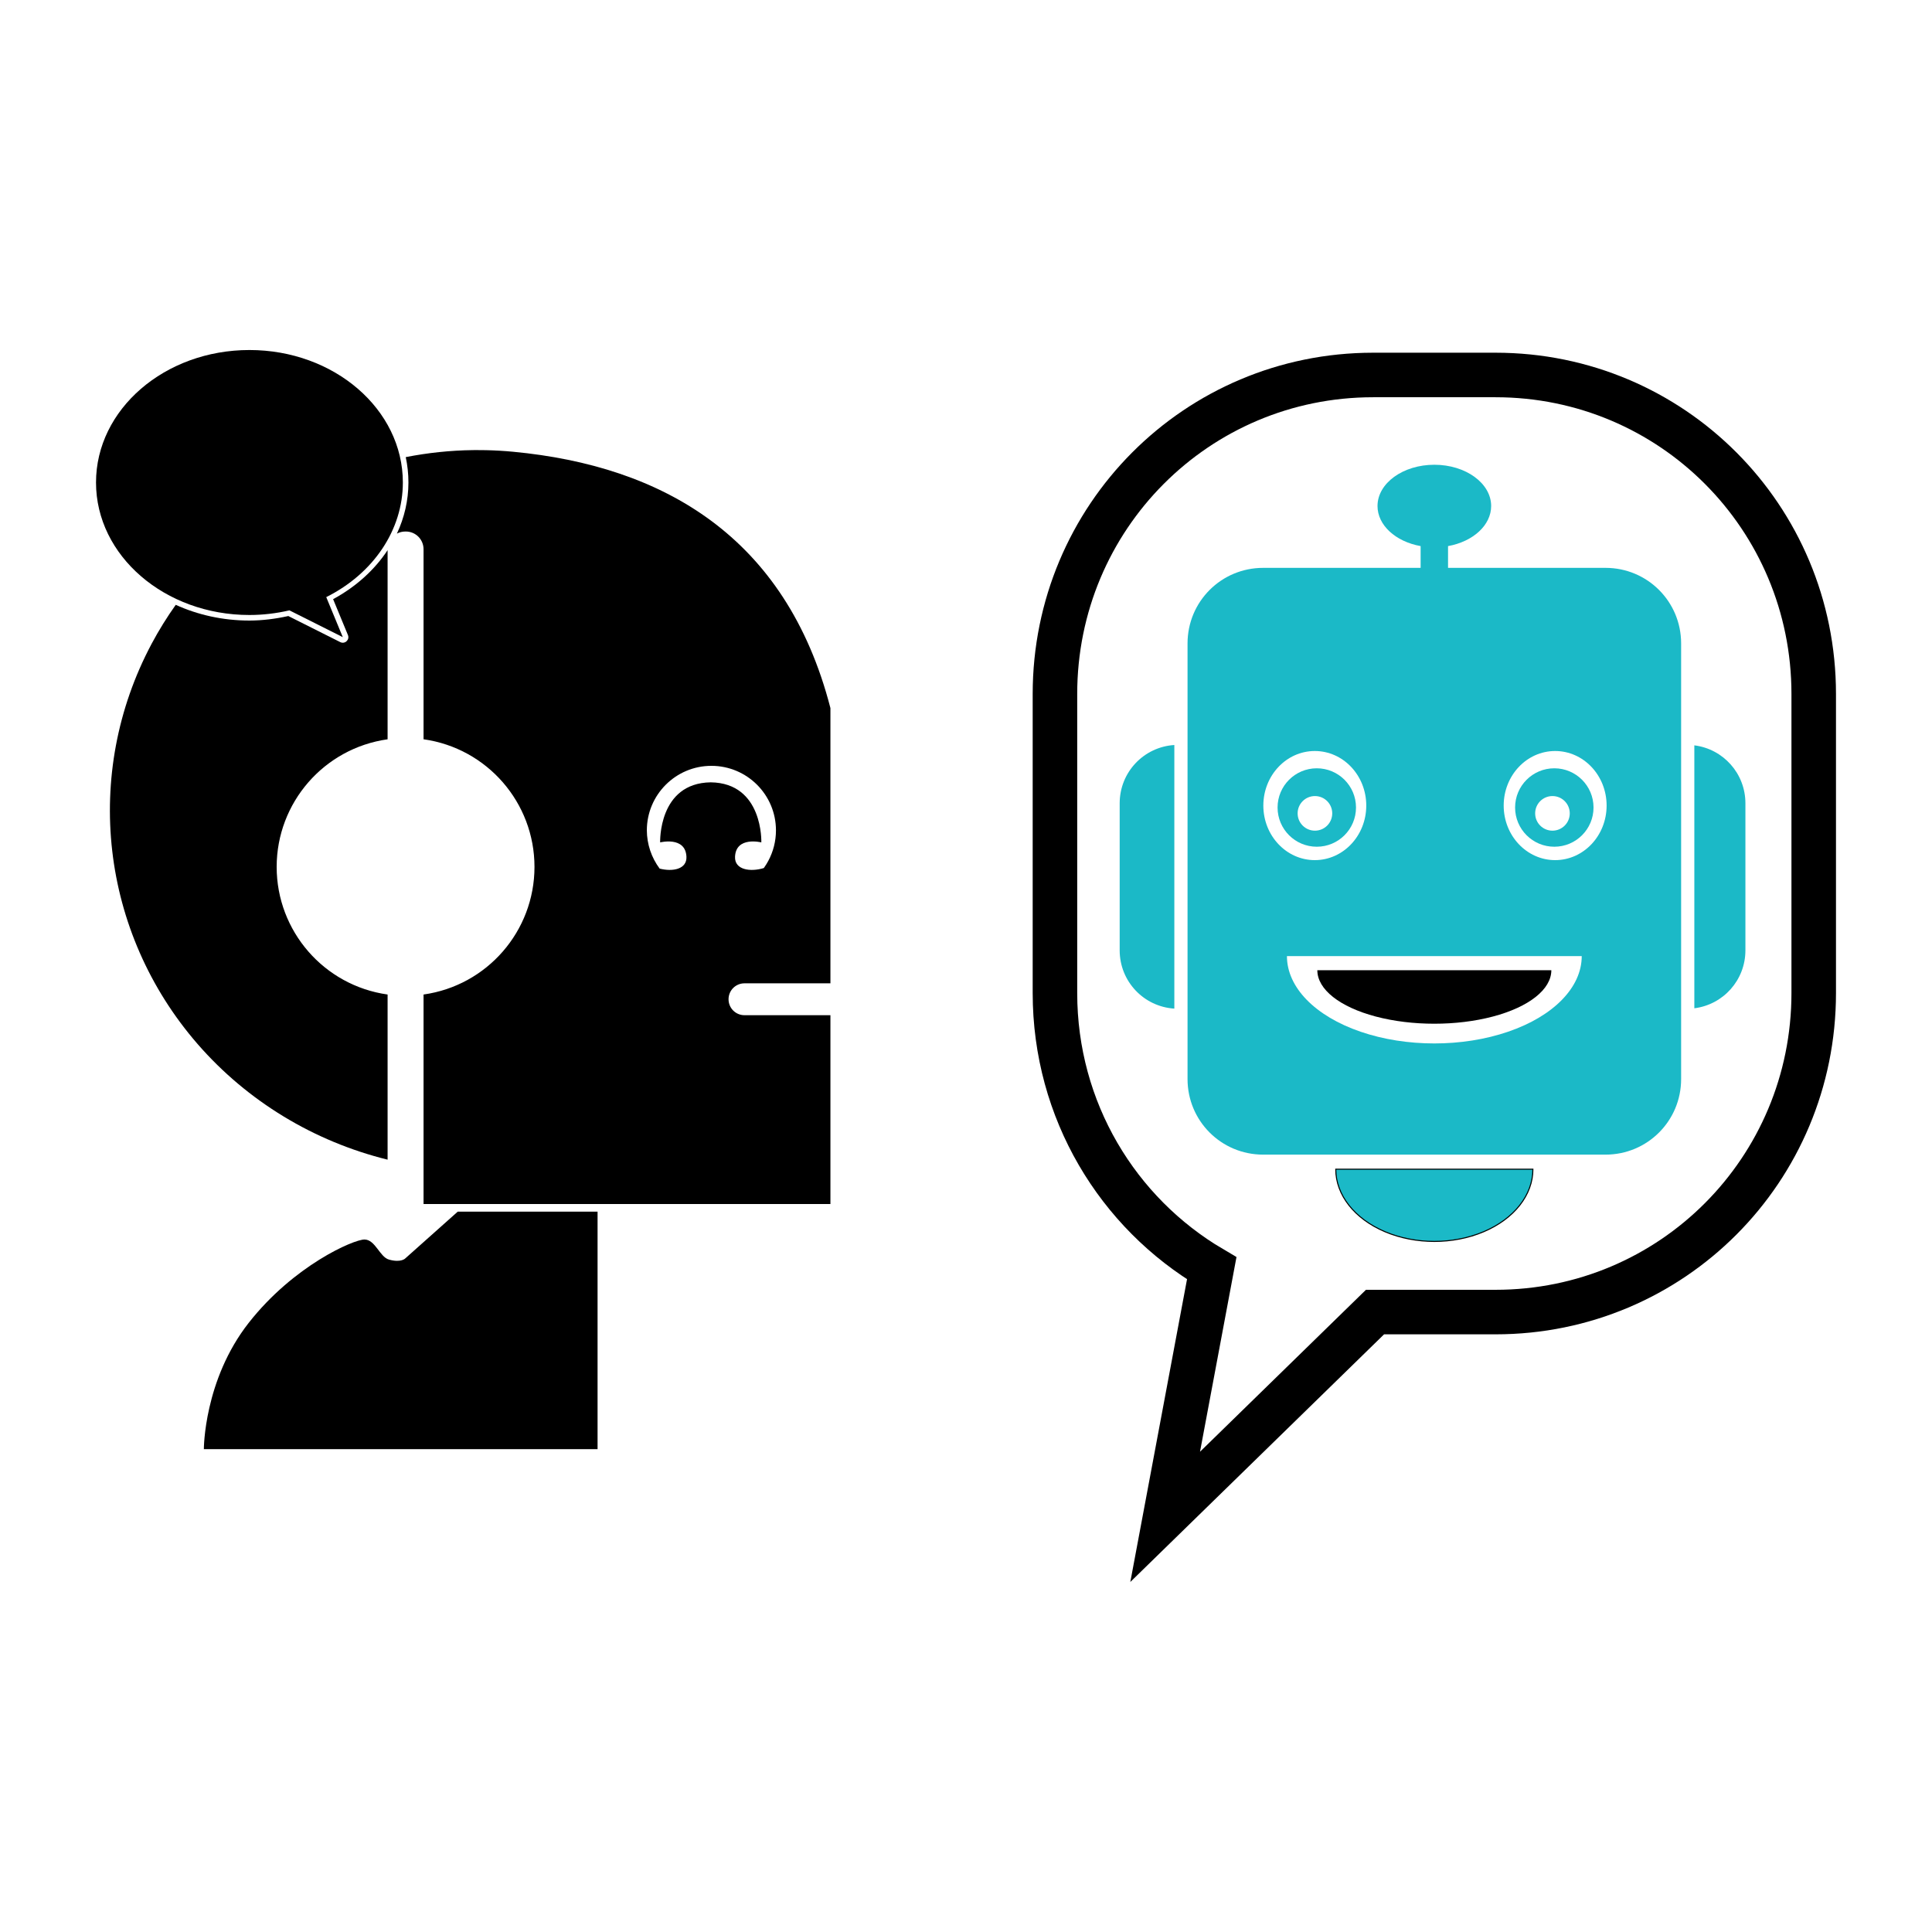
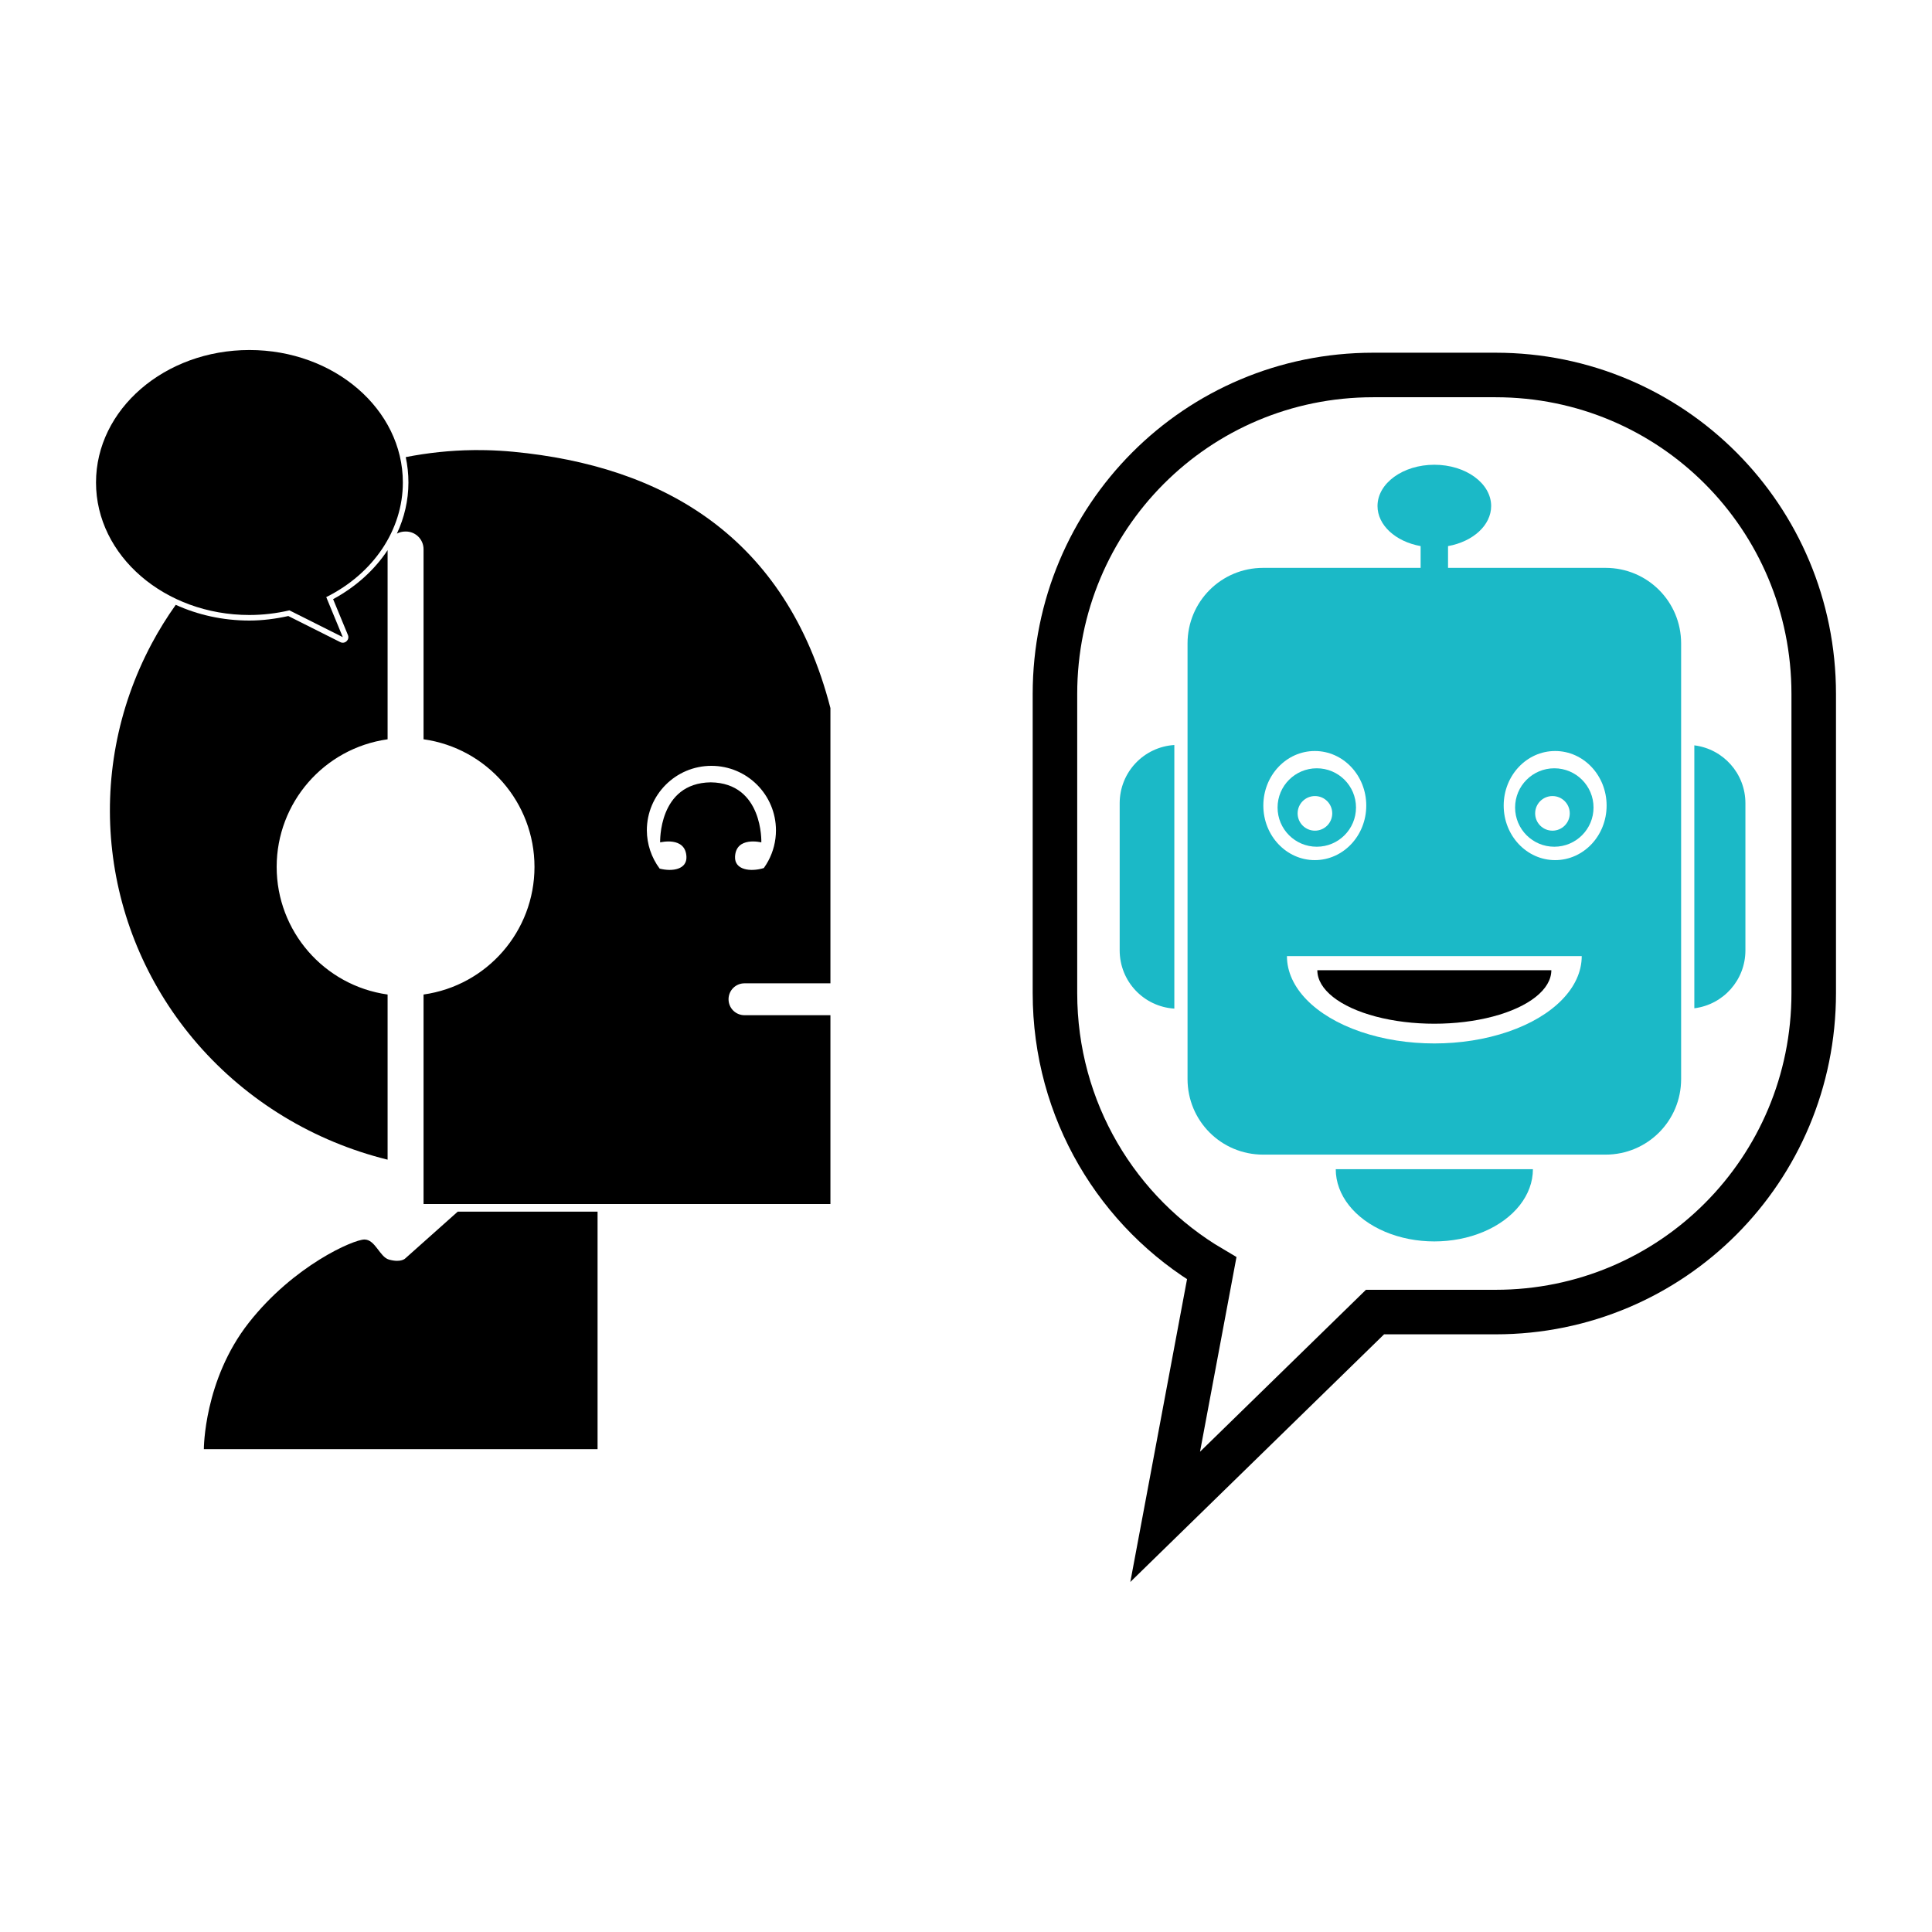
<svg xmlns="http://www.w3.org/2000/svg" width="1024" height="1024" viewBox="0 0 1024 1024" version="1.1" id="svg5" xml:space="preserve">
  <defs id="defs2" />
  <g id="layer1">
    <g id="g16292" transform="matrix(1.050177,0,0,1.050177,30.82782,125.7768)">
      <path id="rect4083" style="opacity:1;fill:none;fill-opacity:1;stroke:#000000;stroke-width:22.474;stroke-dasharray:none;stroke-opacity:1;stop-color:#000000" d="m 663.649,69.482 c -88.958,0 -160.575,71.819 -160.575,161.028 v 150.889 c 0,59.354 31.707,111 79.126,138.927 L 558.702,645.785 664.609,542.427 h 60.839 c 88.958,0 160.575,-71.819 160.575,-161.028 V 230.51 c 0,-89.209 -71.616,-161.028 -160.575,-161.028 z" />
      <path id="rect1011" style="fill:#1bb9c7;fill-opacity:1;stroke:none;stroke-width:0.406;stop-color:#000000" d="m 694.549,114.791 a 28.679,20.844 0 0 0 -28.68,20.843 28.679,20.844 0 0 0 21.76,20.216 v 10.981 h -79.486 c -21.136,0 -38.151,17.015 -38.151,38.151 v 219.834 c 0,21.136 17.015,38.153 38.151,38.153 h 172.81 c 21.136,0 38.151,-17.017 38.151,-38.153 V 204.981 c 0,-21.136 -17.015,-38.151 -38.151,-38.151 H 701.467 v -10.981 a 28.679,20.844 0 0 0 21.76,-20.216 28.679,20.844 0 0 0 -28.678,-20.843 z M 634.22,259.266 a 25.973,27.534 0 0 1 25.974,27.534 25.973,27.534 0 0 1 -25.974,27.534 25.973,27.534 0 0 1 -25.972,-27.534 25.973,27.534 0 0 1 25.972,-27.534 z m 121.303,0 a 25.973,27.534 0 0 1 25.974,27.534 25.973,27.534 0 0 1 -25.974,27.534 25.973,27.534 0 0 1 -25.972,-27.534 25.973,27.534 0 0 1 25.972,-27.534 z M 620.158,362.788 h 74.392 74.39 a 74.39,44.066 0 0 1 -37.195,38.163 74.39,44.066 0 0 1 -74.39,0 74.39,44.066 0 0 1 -37.197,-38.163 z" />
      <path style="fill:#000000;fill-opacity:1;stroke:none;stroke-width:0.494;stop-color:#000000" id="path354" d="m 753.6,369.892 a 59.052,27.01 0 0 1 -29.526,23.391 59.052,27.01 0 0 1 -59.052,0 59.052,27.01 0 0 1 -29.526,-23.391 h 59.052 z" />
      <path id="rect3245" style="fill:#1bb9c7;fill-opacity:1;stroke:none;stroke-width:0.393;stroke-opacity:1;stop-color:#000000" d="m 563.328,256.235 c -15.443,0.979 -27.586,13.73 -27.586,29.429 v 74.184 c 0,15.699 12.143,28.45 27.586,29.429 z m 262.441,0.172 v 132.698 c 14.573,-1.818 25.78,-14.176 25.78,-29.257 v -74.184 c 0,-15.081 -11.208,-27.439 -25.78,-29.257 z" />
-       <path style="fill:#1bb9c7;fill-opacity:1;stroke:#000000;stroke-width:0.527;stop-color:#000000" id="path4000" d="m 744.301,470.326 a 49.753,36.449 0 0 1 -24.876,31.566 49.753,36.449 0 0 1 -49.753,-1e-5 49.753,36.449 0 0 1 -24.876,-31.566 h 49.753 z" />
+       <path style="fill:#1bb9c7;fill-opacity:1;stroke:none;stroke-width:0.527;stop-color:#000000" id="path4000" d="m 744.301,470.326 a 49.753,36.449 0 0 1 -24.876,31.566 49.753,36.449 0 0 1 -49.753,-1e-5 49.753,36.449 0 0 1 -24.876,-31.566 h 49.753 z" />
      <path id="path4074" style="fill:#1bb9c7;fill-opacity:1;stroke:none;stroke-width:0.355;stroke-opacity:1;stop-color:#000000" d="m 755.101,267.988 c -10.931,4e-5 -19.792,8.861 -19.792,19.792 0,10.931 8.861,19.792 19.792,19.792 10.931,0 19.792,-8.861 19.792,-19.792 -4e-5,-10.931 -8.861,-19.792 -19.792,-19.792 z m -0.936,14.013 c 4.824,-8.3e-4 8.735,3.909 8.735,8.733 8.3e-4,4.825 -3.911,8.736 -8.735,8.735 -4.824,-2.6e-4 -8.734,-3.911 -8.733,-8.735 2.6e-4,-4.823 3.91,-8.733 8.733,-8.733 z" />
      <path id="path4076" style="fill:#1bb9c7;fill-opacity:1;stroke:none;stroke-width:0.355;stroke-opacity:1;stop-color:#000000" d="m 635.223,267.988 c -10.931,4e-5 -19.792,8.861 -19.792,19.792 0,10.931 8.861,19.792 19.792,19.792 10.931,0 19.792,-8.861 19.792,-19.792 -4e-5,-10.931 -8.861,-19.792 -19.792,-19.792 z m -0.936,14.013 c 4.824,-8.3e-4 8.735,3.909 8.735,8.733 8.2e-4,4.825 -3.911,8.736 -8.735,8.735 -4.824,-2.6e-4 -8.734,-3.911 -8.733,-8.735 2.7e-4,-4.823 3.91,-8.733 8.733,-8.733 z" />
      <path id="path7062" style="opacity:1;fill:#000000;fill-opacity:1;stroke:none;stroke-width:1.026;stroke-linejoin:round;stroke-dasharray:none;stroke-opacity:1;paint-order:stroke markers fill;stop-color:#000000" d="M 210.945 107.389 C 210.395 107.392 209.844 107.395 209.295 107.402 C 197.797 107.55 186.472 108.773 175.421 110.938 C 176.308 115.088 176.778 119.369 176.778 123.75 L 176.778 123.758 C 176.771 132.779 174.724 141.506 170.95 149.559 C 172.217 148.873 173.671 148.485 175.218 148.485 L 175.458 148.485 C 180.417 148.485 184.409 152.477 184.409 157.437 L 184.409 253.339 C 216.518 257.861 240.396 285.334 240.399 317.759 C 240.388 350.178 216.512 377.644 184.409 382.164 L 184.409 487.902 L 389.758 487.902 L 389.758 392.602 L 346.383 392.602 C 341.927 392.602 338.34 389.012 338.34 384.556 C 338.34 380.1 341.927 376.512 346.383 376.512 L 389.758 376.512 L 389.758 237.598 L 389.758 237.596 C 367.349 150.772 304.926 115.368 229.64 108.232 C 225.072 107.799 220.489 107.532 215.901 107.432 C 214.246 107.396 212.594 107.382 210.945 107.389 z M 166.265 157.892 L 166.265 157.896 C 166.266 157.895 166.266 157.894 166.267 157.892 L 166.265 157.892 z M 166.265 157.896 C 159.689 167.856 150.282 176.396 138.764 182.628 L 146.24 200.727 C 147.234 203.131 144.71 205.476 142.385 204.311 L 116.16 191.142 C 109.74 192.562 103.165 193.413 96.539 193.426 C 83.144 193.426 70.481 190.56 59.339 185.49 C 54.911 191.734 50.83 198.274 47.18 205.126 C 12.186 270.825 21.373 350.757 70.403 407.186 C 95.5 436.015 129.055 456.318 166.265 465.51 L 166.265 382.164 C 134.163 377.644 110.287 350.178 110.276 317.759 C 110.286 285.34 134.162 257.875 166.265 253.354 L 166.265 157.896 z M 329.688 266.75 C 347.682 266.75 362.269 281.337 362.27 299.331 C 362.264 310.234 356.805 320.393 347.762 326.422 C 347.548 326.565 347.334 326.707 347.116 326.844 C 347.333 326.707 347.548 326.565 347.762 326.422 C 350.97 324.279 353.816 321.557 356.127 318.34 C 349.312 320.425 341.332 319.252 341.615 312.645 C 342.064 302.148 354.885 305.386 354.885 305.386 C 354.885 305.386 355.94 275.429 329.355 275.073 L 329.353 275.073 C 302.768 275.429 303.822 305.388 303.822 305.388 C 303.822 305.388 316.642 302.15 317.091 312.647 C 317.361 318.939 310.14 320.298 303.565 318.613 C 299.41 313.039 297.147 306.283 297.106 299.331 C 297.107 281.337 311.694 266.75 329.688 266.75 z M 343.568 328.797 C 343.213 328.964 342.855 329.124 342.495 329.277 C 342.854 329.123 343.214 328.964 343.568 328.797 z " />
      <g id="path8075" style="fill:#000000;fill-opacity:1" transform="matrix(3.745646,0,0,3.745646,-52.45354,-156.1929)">
        <path style="color:#000000;fill:#000000;fill-opacity:1;stroke-width:1.5;stroke-linecap:round;stroke-linejoin:round;-inkscape-stroke:none;paint-order:markers fill stroke" d="M 39.777,56.887 A 20.672,17.852 0 0 0 19.104,74.739 20.672,17.852 0 0 0 39.777,92.591 20.672,17.852 0 0 0 45.163,91.964 l 7.192,3.611 -2.23,-5.394 A 20.672,17.852 0 0 0 60.449,74.739 20.672,17.852 0 0 0 39.777,56.887 Z" id="path8809" />
      </g>
      <path style="fill:#000000;fill-opacity:1;stroke:none;stroke-width:0.991px;stroke-linecap:butt;stroke-linejoin:miter;stroke-opacity:1" d="M 272.236,611.613 V 491.746 h -70.571 l -26.345,23.486 c 0,0 -2.067,2.471 -8.365,0.707 -4.689,-1.312 -6.896,-10.128 -12.38,-10.128 -5.484,0 -35.674,13.087 -58.392,42.04 -22.718,28.952 -22.653,63.761 -22.653,63.761 z" id="path8950" />
    </g>
  </g>
</svg>
